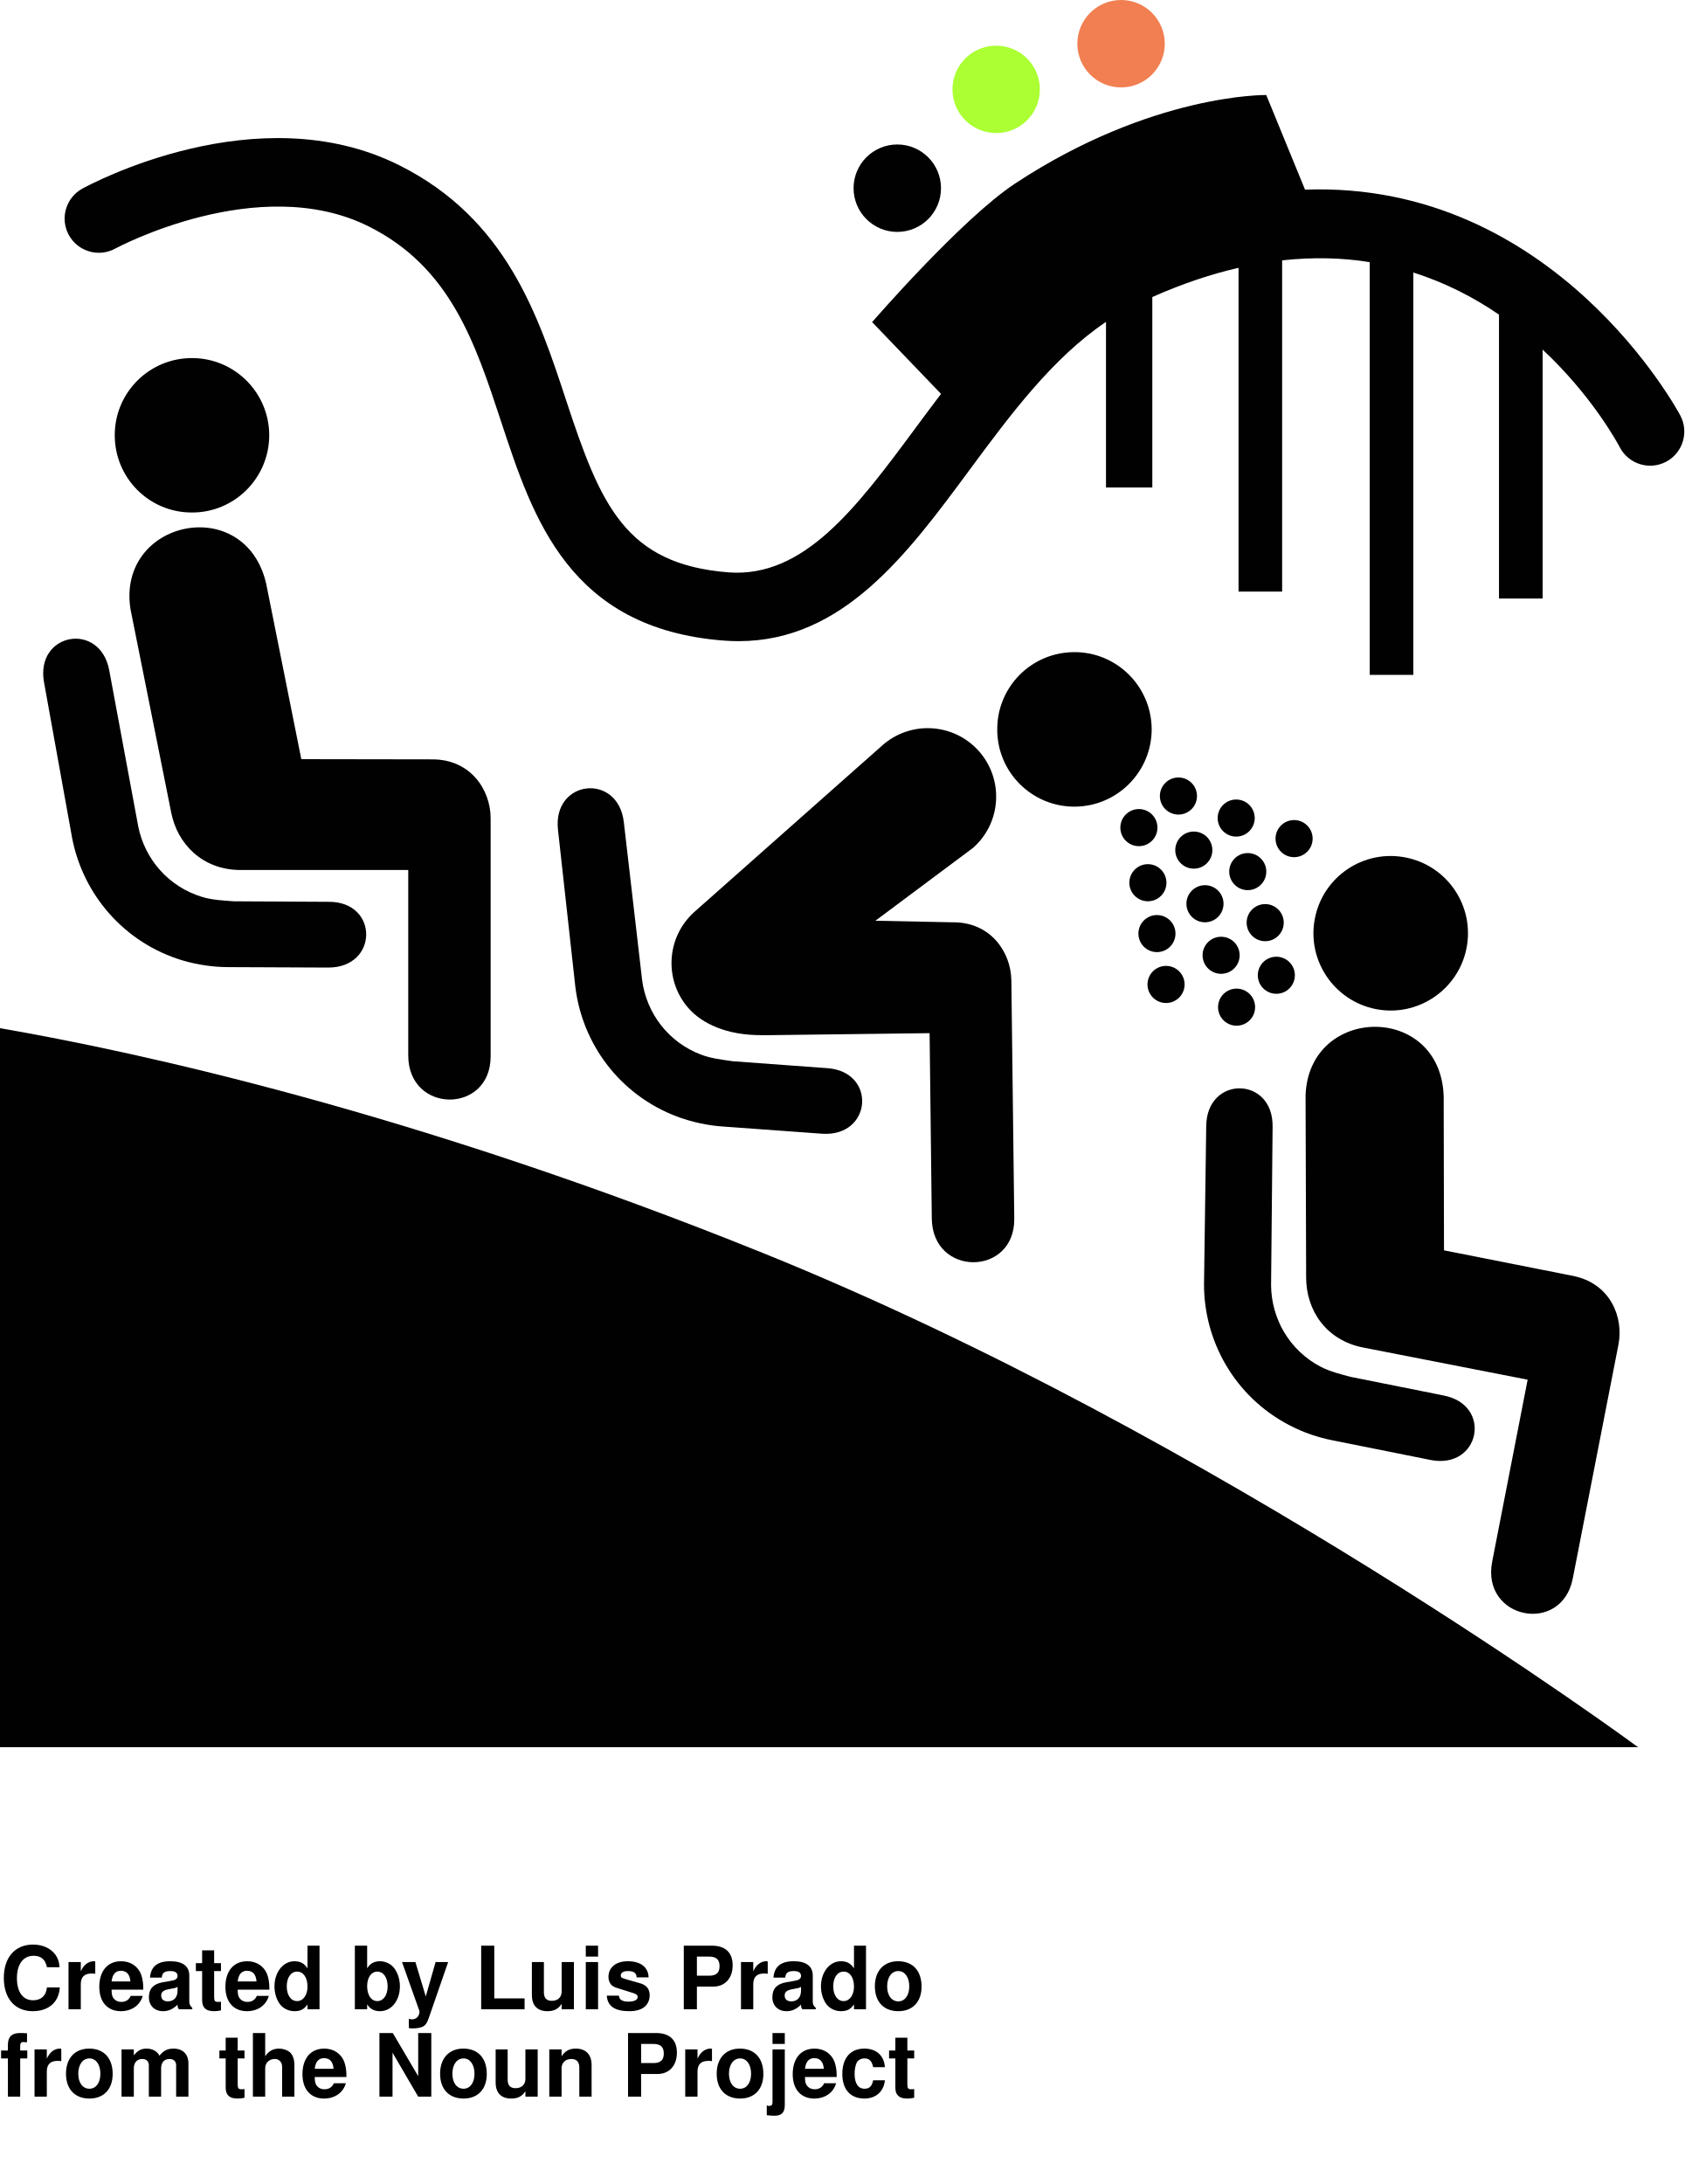
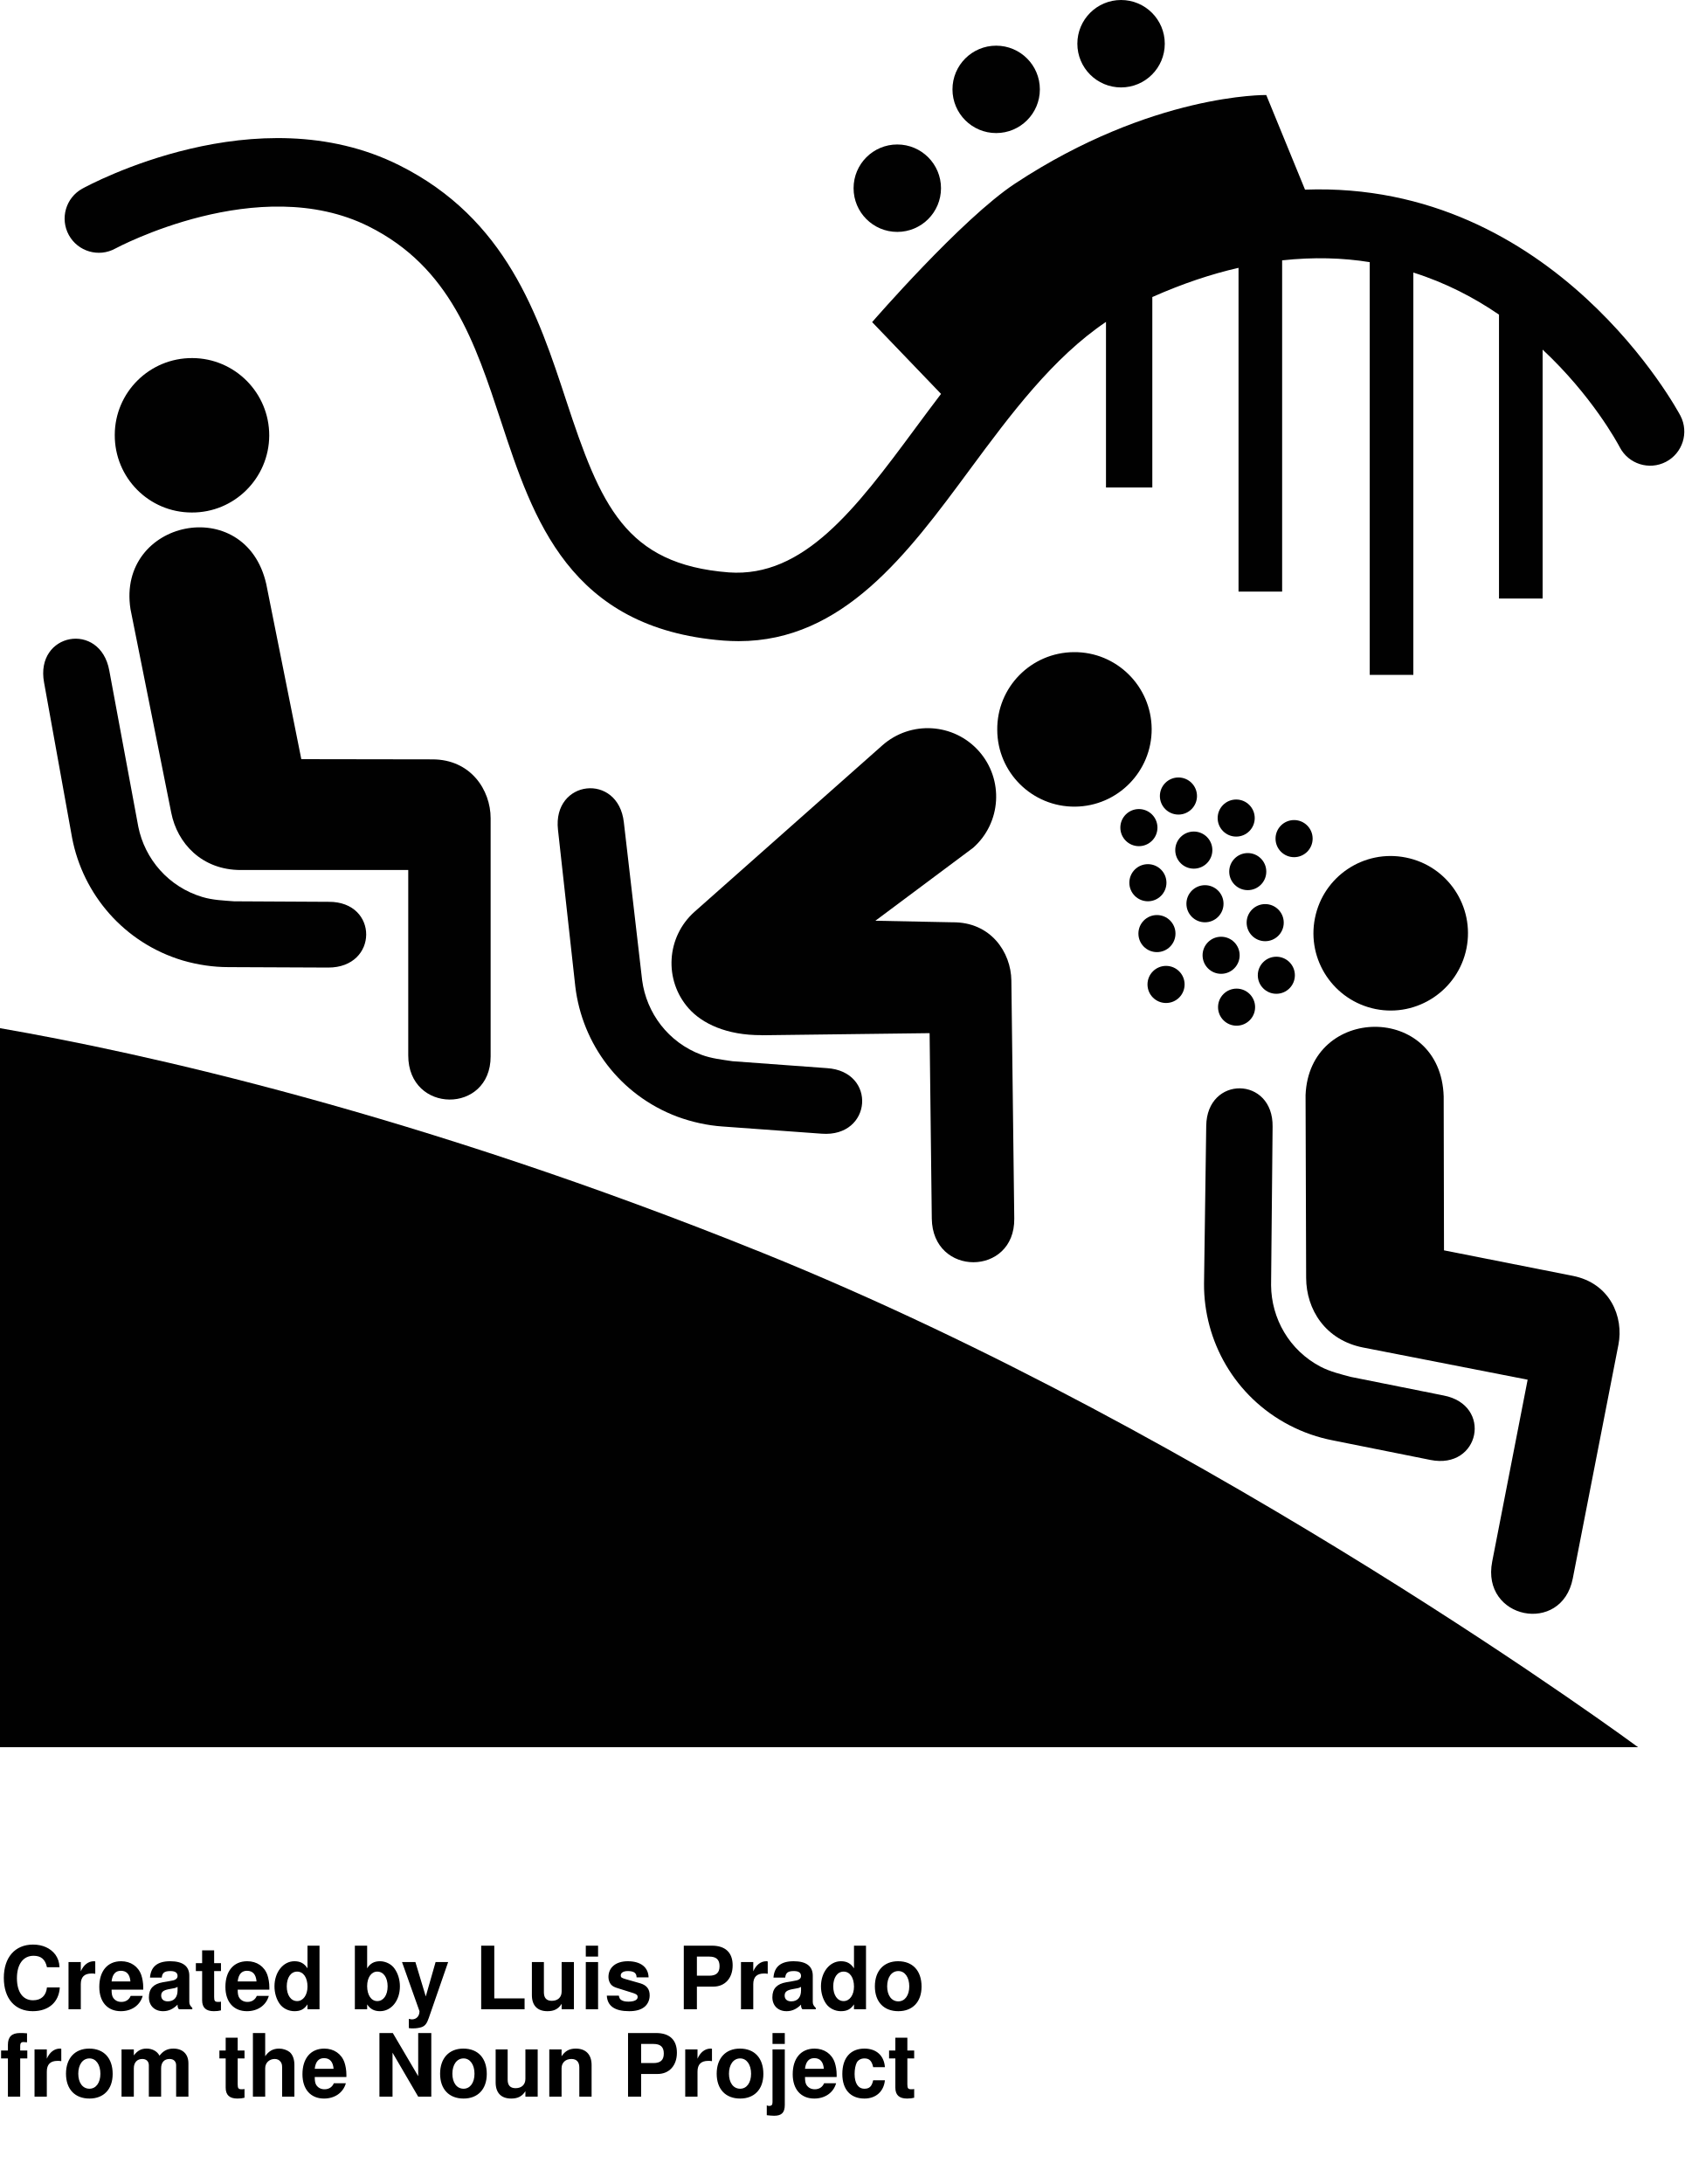
<svg xmlns="http://www.w3.org/2000/svg" version="1.1" x="0px" y="0px" viewBox="0 0 96.41 125" enable-background="new 0 0 96.41 100" xml:space="preserve">
  <g>
    <path fill="#010101" d="M7.469,34.863c-0.798-5.117,6.582-6.673,7.771-1.439l2.007,10.026l7.506,0.012   c2.189,0,3.331,1.75,3.331,3.373v13.628c0,3.313-4.716,3.292-4.716-0.058c0-3.106,0-10.61,0-10.61h-9.585   c-2.23,0-3.637-1.53-3.981-3.28L7.469,34.863z" />
    <path fill="#010101" d="M10.972,29.333c2.438,0.016,4.423-1.96,4.439-4.396c0.009-2.445-1.965-4.435-4.404-4.443   c-2.445-0.011-4.431,1.957-4.438,4.396C6.557,27.34,8.523,29.33,10.972,29.333z" />
    <path fill="#010101" d="M2.522,39.062c-0.525-2.85,3.218-3.528,3.734-0.682l1.66,8.936c0.374,1.856,1.732,3.445,3.67,4.024   c0.601,0.179,1.217,0.2,1.812,0.246l5.415,0.029c2.879-0.021,2.86,3.776-0.033,3.763l-5.7-0.025c-0.864,0-1.75-0.128-2.618-0.38   c-3.371-1.009-5.717-3.793-6.335-7.019L2.522,39.062z" />
    <path fill="#010101" d="M74.731,62.682c0.201-5.177,7.744-5.282,7.906,0.075l0.018,8.806l7.362,1.457   c2.149,0.419,2.936,2.356,2.622,3.945l-2.612,13.376c-0.635,3.255-5.256,2.329-4.614-0.961c0.599-3.056,2.03-10.414,2.03-10.414   l-9.407-1.839c-2.187-0.426-3.267-2.198-3.272-3.989L74.731,62.682z" />
    <path fill="#010101" d="M78.738,57.752c2.391,0.479,4.724-1.081,5.204-3.474c0.477-2.395-1.073-4.72-3.471-5.198   c-2.395-0.482-4.724,1.07-5.202,3.464C74.787,54.94,76.343,57.268,78.738,57.752z" />
    <path fill="#010101" d="M69.045,64.433c0.042-2.891,3.842-2.84,3.799,0.051l-0.087,9.079c0.016,1.895,1.037,3.718,2.833,4.659   c0.552,0.287,1.152,0.429,1.731,0.584l5.306,1.063c2.83,0.54,2.084,4.259-0.748,3.69l-5.584-1.119   c-0.86-0.167-1.697-0.454-2.505-0.876c-3.116-1.63-4.887-4.809-4.871-8.089L69.045,64.433z" />
    <circle fill="#010101" cx="65.191" cy="47.368" r="1.062" />
    <circle fill="#010101" cx="65.706" cy="50.522" r="1.062" />
    <circle fill="#010101" cx="66.224" cy="53.433" r="1.061" />
    <circle fill="#010101" cx="66.745" cy="56.344" r="1.062" />
    <circle fill="#010101" cx="70.76" cy="46.821" r="1.061" />
    <circle fill="#010101" cx="68.334" cy="48.655" r="1.062" />
    <circle fill="#010101" cx="67.454" cy="45.56" r="1.062" />
    <circle fill="#010101" cx="71.422" cy="49.886" r="1.061" />
    <circle fill="#010101" cx="74.074" cy="47.998" r="1.062" />
    <circle fill="#010101" cx="68.973" cy="51.725" r="1.062" />
    <circle fill="#010101" cx="69.897" cy="54.675" r="1.061" />
    <circle fill="#010101" cx="72.42" cy="52.807" r="1.062" />
    <circle fill="#010101" cx="70.782" cy="57.644" r="1.061" />
    <circle fill="#010101" cx="73.058" cy="55.818" r="1.061" />
    <path fill="#010101" d="M0,100h93.764c0,0-24.045-17.768-50.11-28.292C23.806,63.695,8.031,60.237,0,58.847V100z" />
    <path fill="#010101" d="M61.535,46.168c2.439-0.021,4.401-2.017,4.387-4.454c-0.021-2.443-2.018-4.414-4.455-4.389   c-2.448,0.018-4.409,2.013-4.384,4.451C57.092,44.223,59.09,46.188,61.535,46.168z" />
    <path fill="#010101" d="M31.939,47.492c-0.321-2.875,3.451-3.293,3.771-0.422l1.046,9.031c0.248,1.874,1.492,3.556,3.385,4.265   c0.581,0.219,1.197,0.283,1.79,0.372l5.398,0.396c2.877,0.178,2.599,3.966-0.291,3.753l-5.681-0.413   c-0.858-0.059-1.736-0.25-2.583-0.56c-3.304-1.24-5.448-4.174-5.842-7.44L31.939,47.492z" />
    <path fill="#010101" d="M57.891,56.118c-0.021-1.622-1.186-3.357-3.371-3.331l-4.412-0.089l5.594-4.175   c1.62-1.432,1.767-3.91,0.333-5.529c-1.436-1.616-3.908-1.769-5.531-0.332l-10.748,9.522c-1.618,1.44-1.769,3.916-0.333,5.534   c0.767,0.866,2.178,1.54,4.164,1.528c0.016,0,0.025,0.006,0.039,0.006l9.585-0.12c0,0,0.093,7.508,0.125,10.611   c0.043,3.351,4.757,3.315,4.721,0.006L57.891,56.118z" />
    <path fill="#010101" d="M96.191,23.798c-0.088-0.167-7.169-13.464-21.491-12.944l-2.219-5.416c0,0-6.529-0.106-14.382,5.07   c-3.06,2.019-8.178,7.928-8.178,7.928l3.944,4.108c-0.51,0.672-1.012,1.344-1.496,2c-3.394,4.592-6.37,8.523-10.652,8.217   c-5.938-0.463-7.341-3.865-9.308-9.839c-1.604-4.876-3.424-10.398-9.554-13.463c-8.143-4.075-17.739,1.116-18.145,1.339   c-0.945,0.521-1.288,1.708-0.769,2.656c0.519,0.943,1.709,1.294,2.656,0.773c0.082-0.041,8.215-4.41,14.506-1.269   c4.671,2.334,6.086,6.634,7.585,11.185c1.825,5.543,3.896,11.829,12.724,12.52c0.294,0.021,0.581,0.033,0.868,0.033   c5.979,0,9.668-4.993,13.238-9.829c2.329-3.15,4.733-6.382,7.789-8.443V27.9h2.652V17.001c1.732-0.769,3.377-1.317,4.935-1.672   v18.53h2.496V14.901c1.798-0.196,3.474-0.146,5.014,0.103v23.624H80.9V15.599c1.859,0.587,3.491,1.44,4.903,2.409v16.248H88.3   V20.01c2.816,2.629,4.271,5.313,4.419,5.592c0.496,0.953,1.678,1.331,2.639,0.831C96.312,25.936,96.687,24.759,96.191,23.798z" />
    <circle fill="#010101" cx="51.361" cy="10.771" r="2.502" />
-     <circle fill="#abff32" cx="57.021" cy="5.115" r="2.501" />
-     <circle fill="#f17f51" cx="64.17" cy="2.502" r="2.502" />
+     <circle fill="#010101" cx="57.021" cy="5.115" r="2.501" />
+     <circle fill="#010101" cx="64.17" cy="2.502" r="2.502" />
  </g>
  <text x="0" y="115" fill="#000000" font-size="5px" font-weight="bold" font-family="'Helvetica Neue', Helvetica, Arial-Unicode, Arial, Sans-serif">Created by Luis Prado</text>
  <text x="0" y="120" fill="#000000" font-size="5px" font-weight="bold" font-family="'Helvetica Neue', Helvetica, Arial-Unicode, Arial, Sans-serif">from the Noun Project</text>
</svg>
